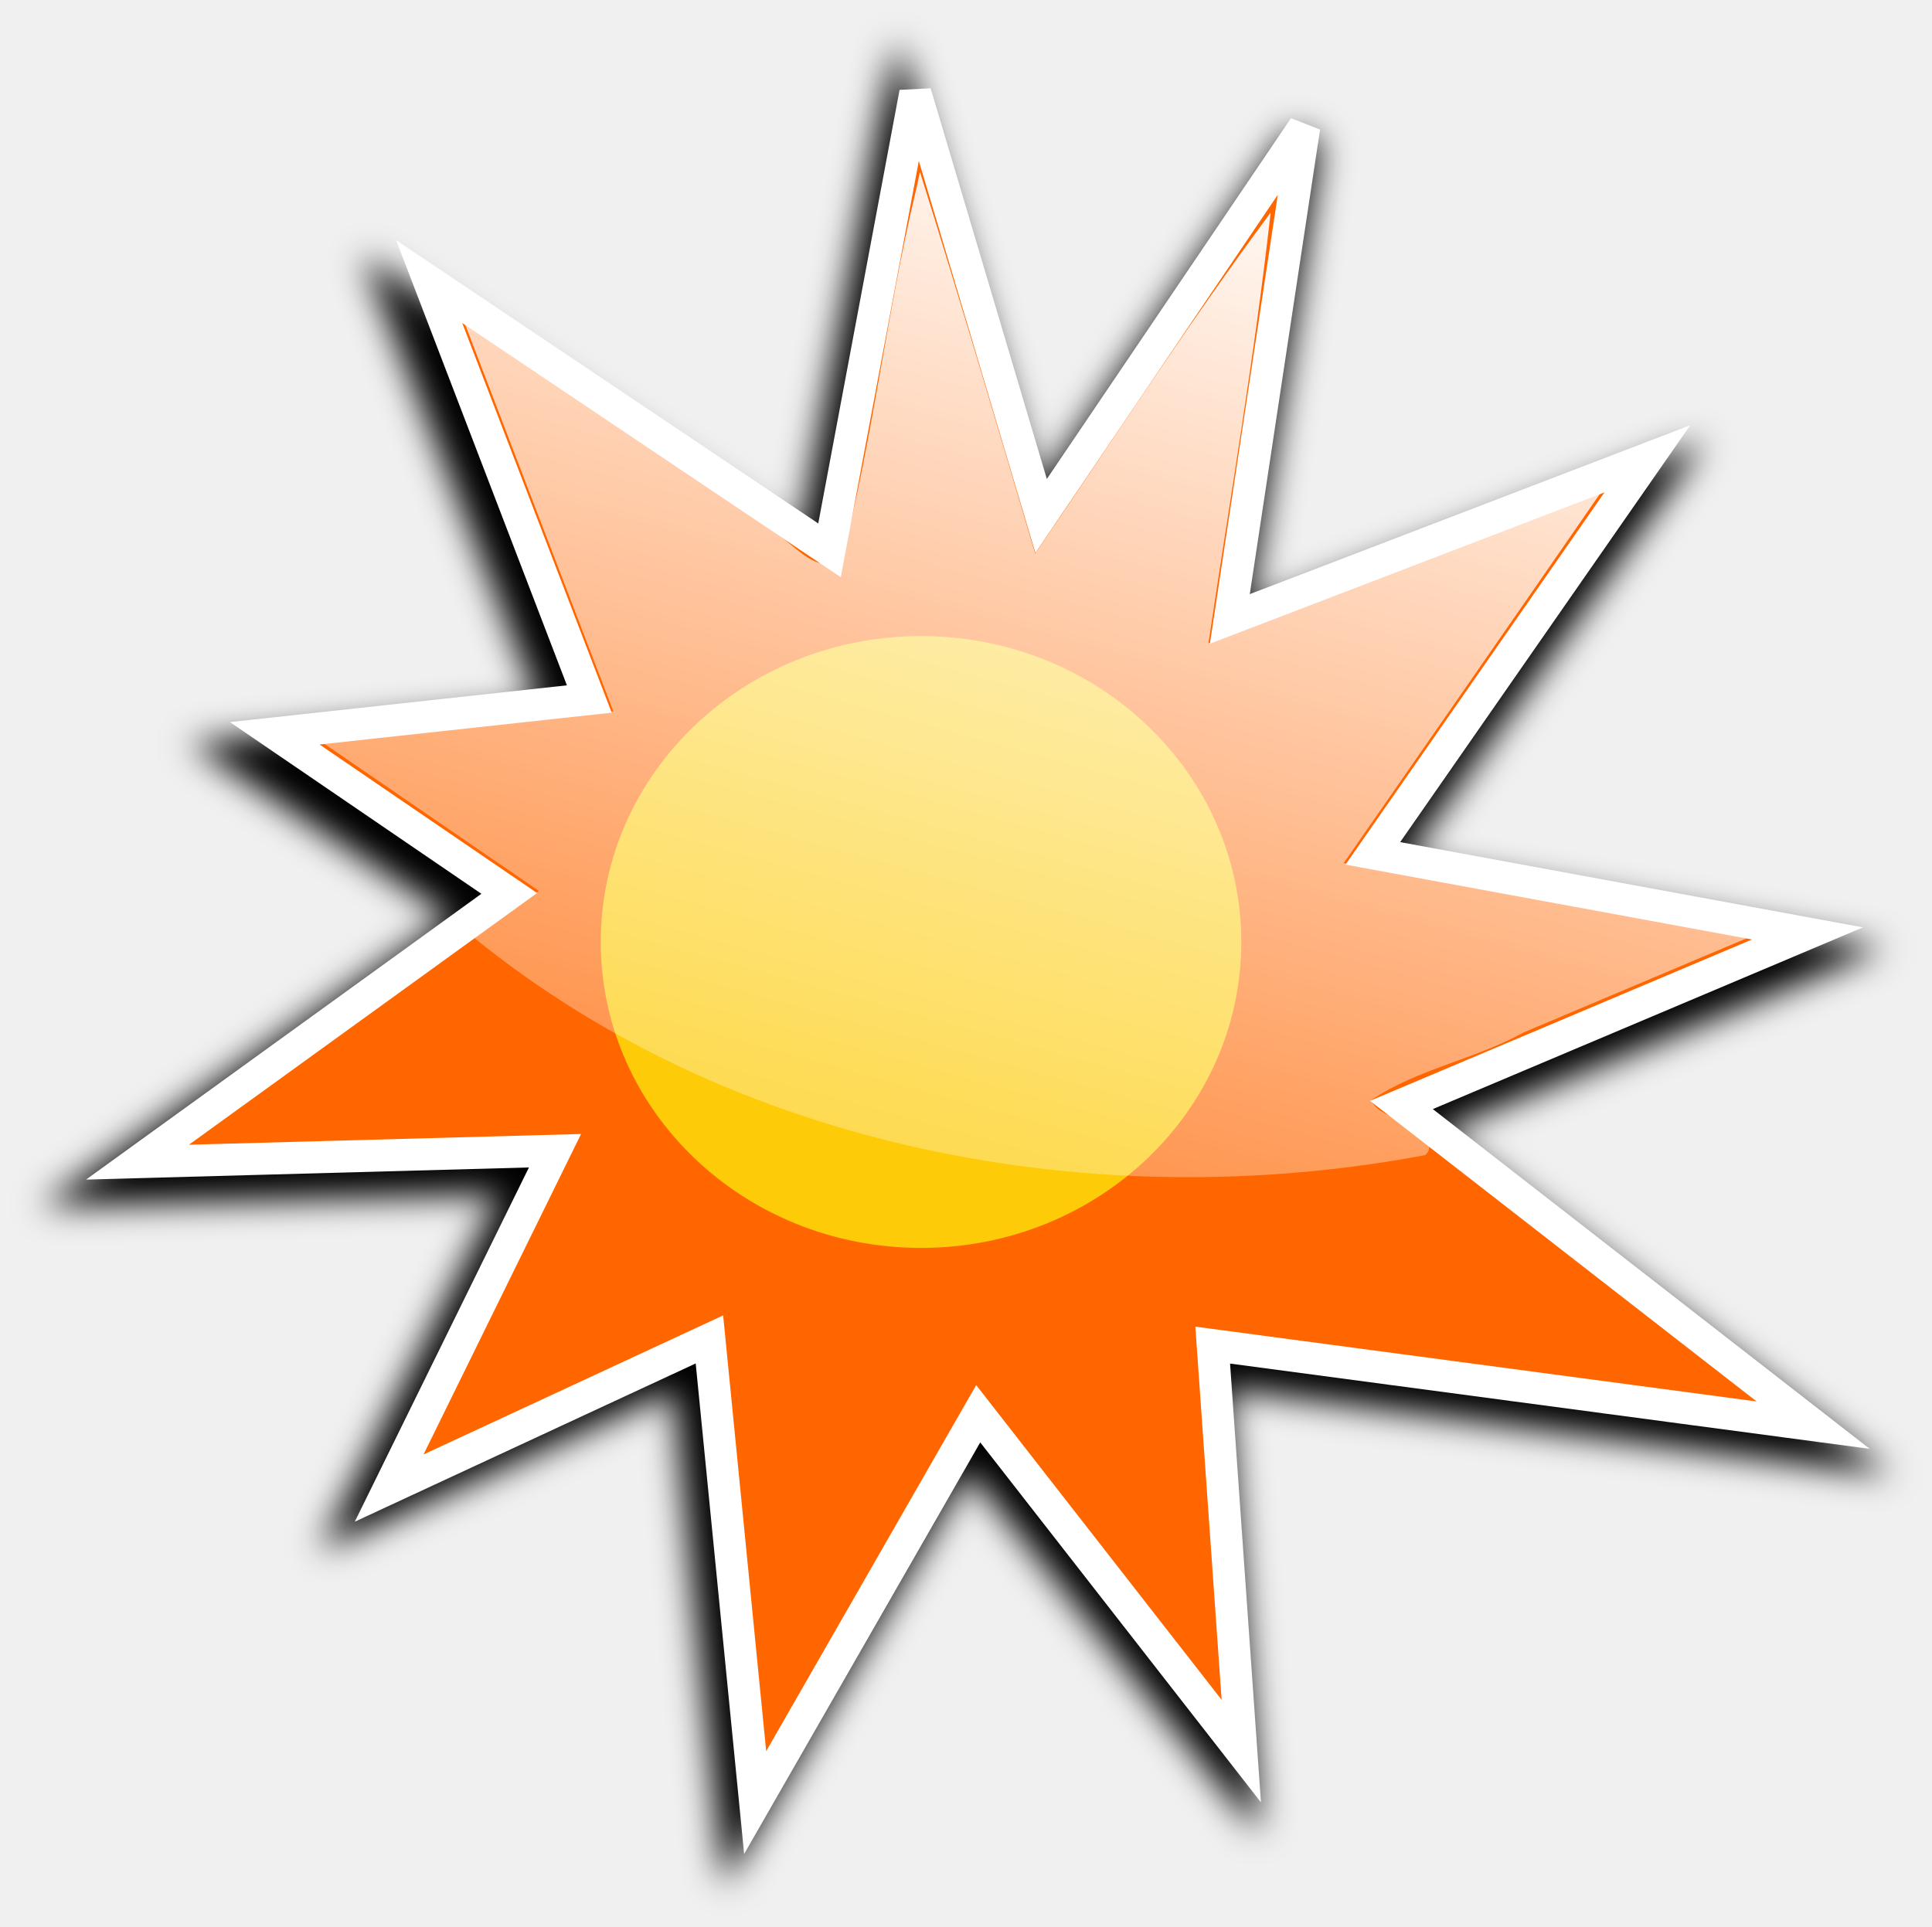
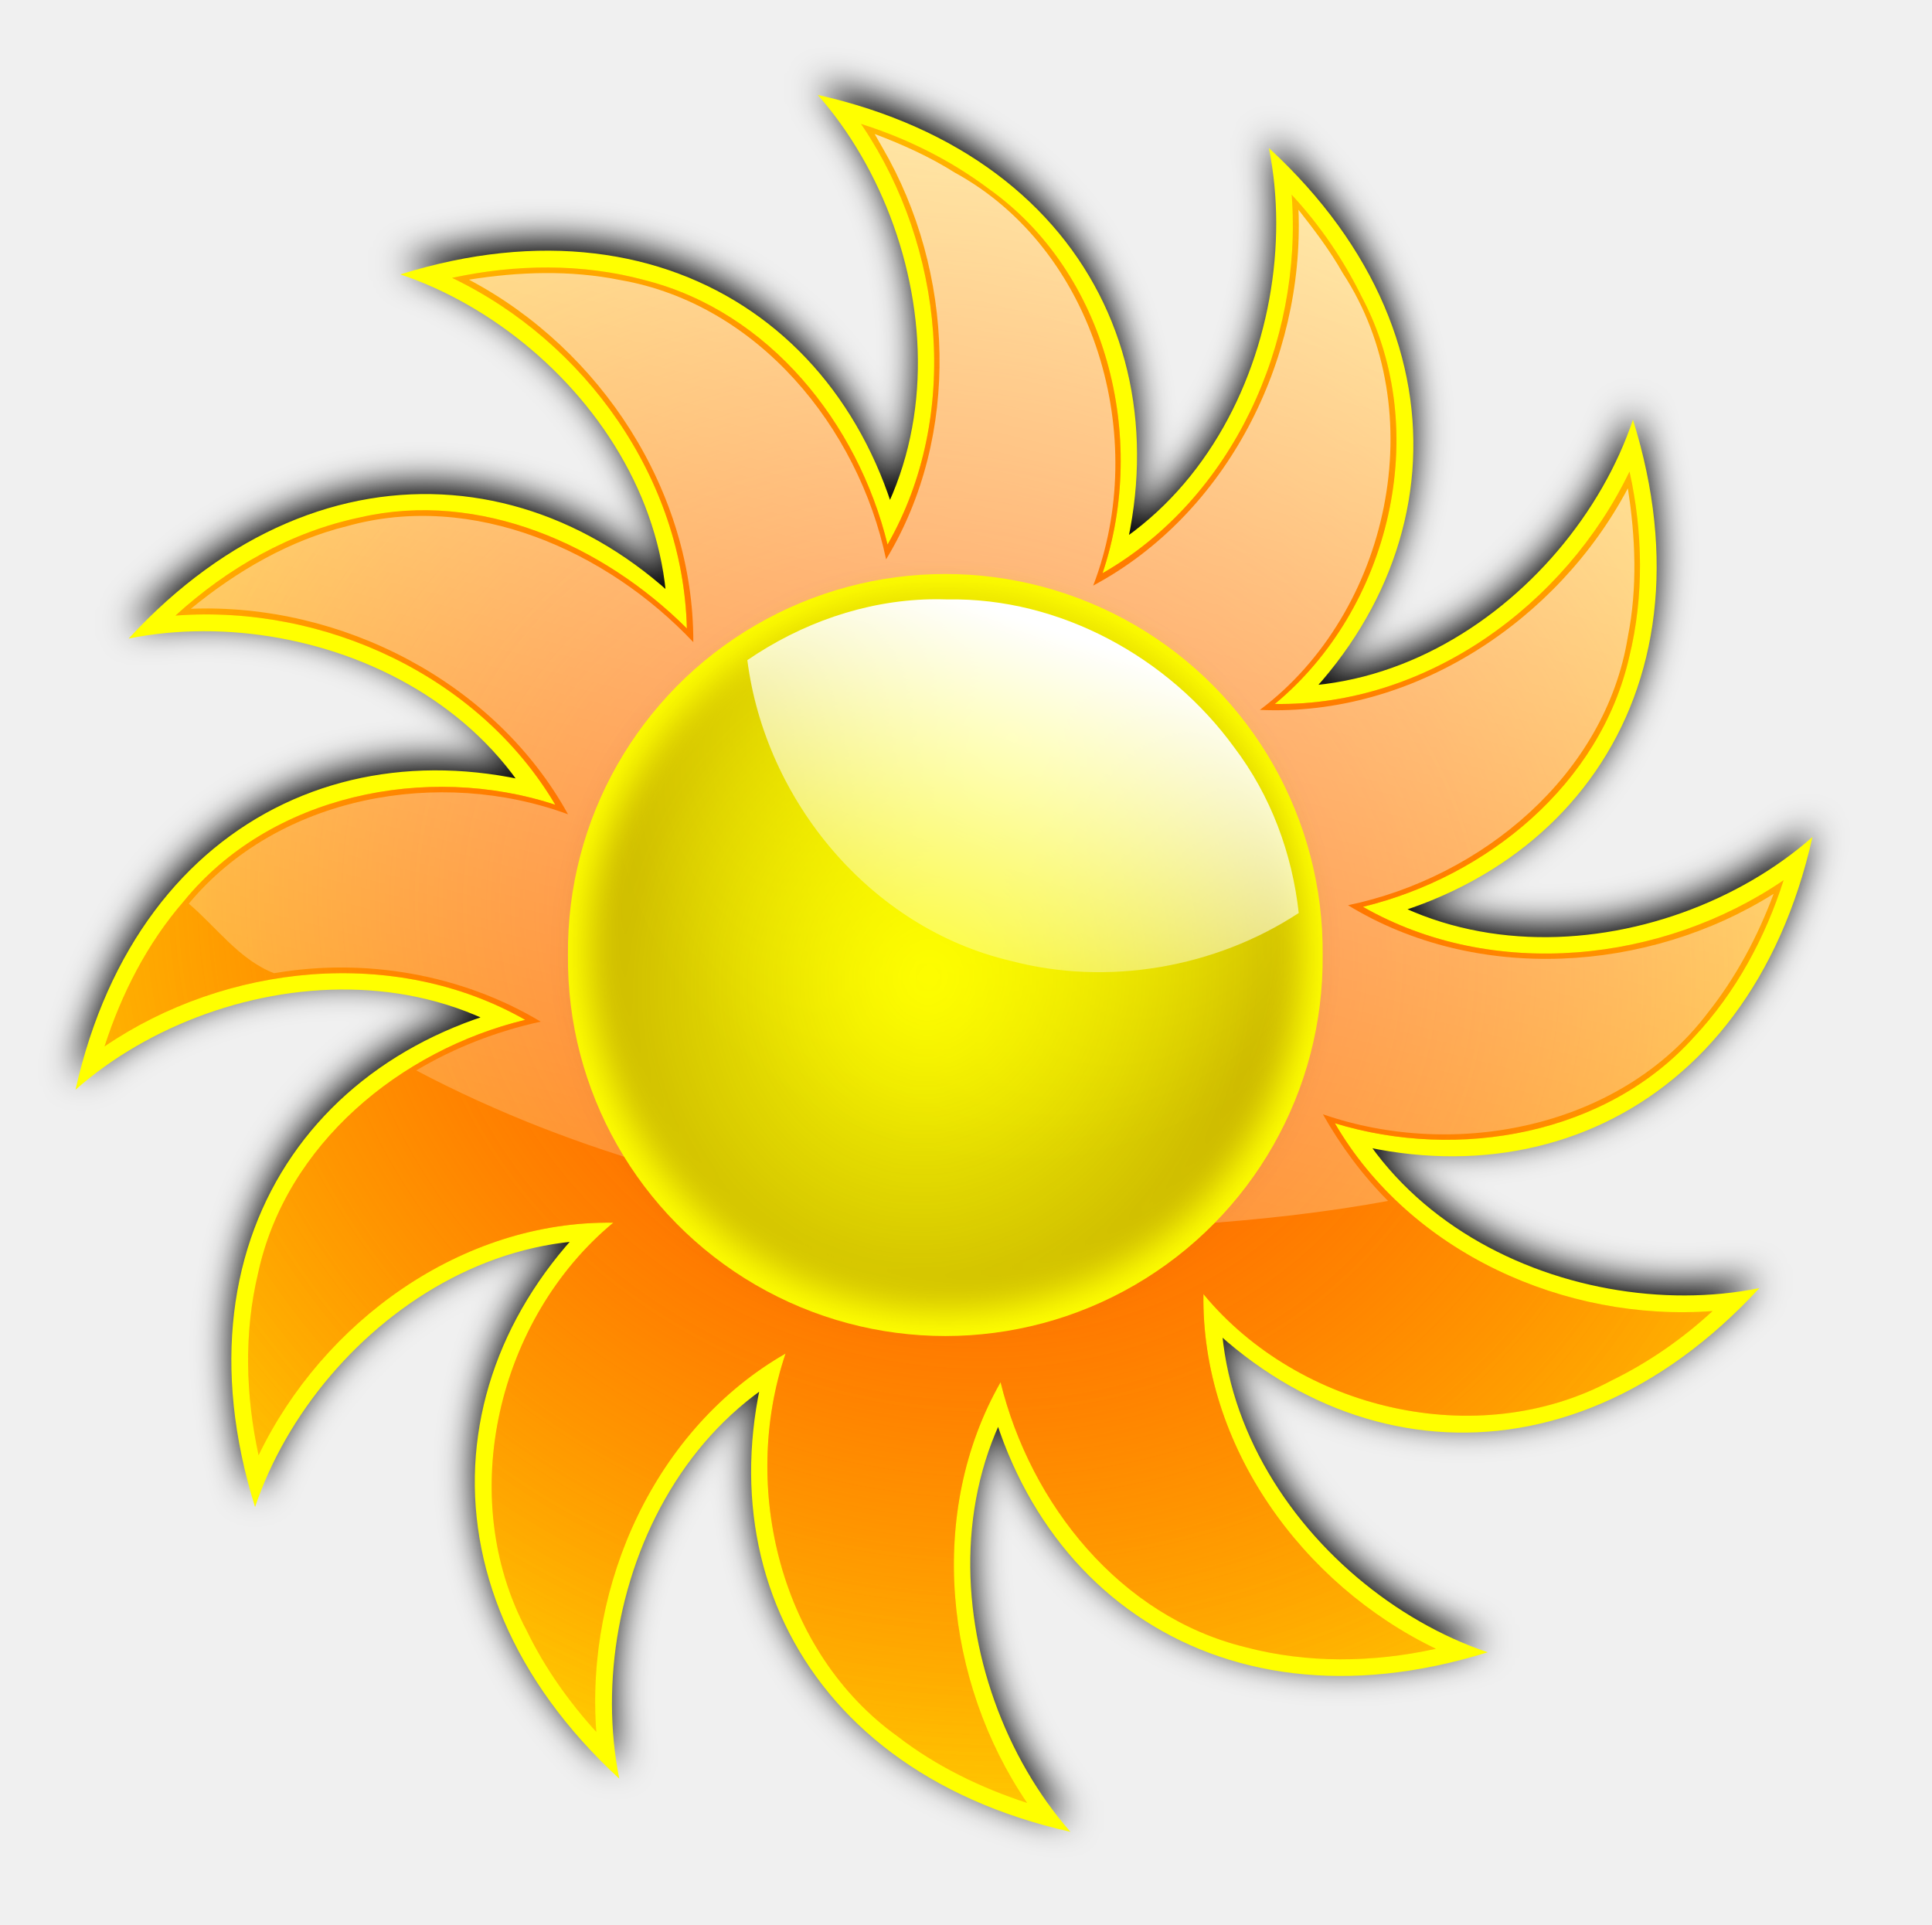
- <svg xmlns="http://www.w3.org/2000/svg" id="svg11880" viewBox="0 0 781.44 779.26" version="1.1">
+ <svg xmlns="http://www.w3.org/2000/svg" id="svg11880" viewBox="0 0 747.49 744.62" version="1.1">
  <defs id="defs3">
-     <filter id="filter9958" width="1.354" y="-.183" x="-.177" height="1.366" color-interpolation-filters="sRGB">
-       <feGaussianBlur id="feGaussianBlur9960" stdDeviation="16.251" />
+     <filter id="filter5170-7" color-interpolation-filters="sRGB">
+       <feGaussianBlur id="feGaussianBlur5172-4" stdDeviation="4.471" />
    </filter>
-     <radialGradient id="radialGradient9988" gradientUnits="userSpaceOnUse" cy="1190.2" cx="-1056.4" gradientTransform="matrix(3.0794 .14742 -.10079 2.1058 2316.7 -1160.4)" r="55.357">
-       <stop id="stop9772" stop-color="#ff0" offset="0" />
-       <stop id="stop9774" stop-color="#ff0" stop-opacity="0" offset="1" />
+     <radialGradient id="radialGradient5185-0" gradientUnits="userSpaceOnUse" cy="-329.12" cx="77.699" gradientTransform="matrix(1.3758 .37675 -.33041 1.2066 -152.78 55.906)" r="223.57">
+       <stop id="stop4986-0" stop-color="#f60" offset="0" />
+       <stop id="stop4988-3" stop-color="#f60" stop-opacity="0" offset="1" />
    </radialGradient>
-     <filter id="filter9826" color-interpolation-filters="sRGB">
-       <feGaussianBlur id="feGaussianBlur9828" stdDeviation="3.034" />
+     <linearGradient id="linearGradient5162-2" y2="-121.92" gradientUnits="userSpaceOnUse" x2="-11.429" y1="-724.78" x1="140">
+       <stop id="stop5144-5" stop-color="#fff" offset="0" />
+       <stop id="stop5146-0" stop-color="#fff" stop-opacity="0" offset="1" />
+     </linearGradient>
+     <radialGradient id="radialGradient5028-2" gradientUnits="userSpaceOnUse" cy="-297.72" cx="64.527" gradientTransform="matrix(2.4142 .50374 -.55211 2.6461 -263.02 454.79)" r="107.86">
+       <stop id="stop5008-7" stop-color="#520" stop-opacity="0" offset="0" />
+       <stop id="stop5010-3" stop-color="#803300" offset="1" />
+     </radialGradient>
+     <filter id="filter5050-2" color-interpolation-filters="sRGB">
+       <feGaussianBlur id="feGaussianBlur5052-4" stdDeviation="4.579" />
    </filter>
-     <radialGradient id="radialGradient9990" gradientUnits="userSpaceOnUse" cy="1148.9" cx="-1024.2" gradientTransform="matrix(-1.4069 .080184 -.60315 -1.0833 -1772.3 2481.1)" r="56.063">
-       <stop id="stop9886" stop-color="#fff" offset="0" />
-       <stop id="stop9888" stop-color="#fff" stop-opacity="0" offset="1" />
+     <radialGradient id="radialGradient5062-6" gradientUnits="userSpaceOnUse" cy="-391.74" cx="85.641" gradientTransform="matrix(-.06962 1.0443 -.99742 -.066495 -306.2 -477.41)" r="102.6">
+       <stop id="stop5058-8" stop-color="#ff0" offset="0" />
+       <stop id="stop5060-0" stop-color="#ff0" stop-opacity="0" offset="1" />
    </radialGradient>
-     <filter id="filter4440" color-interpolation-filters="sRGB">
-       <feGaussianBlur id="feGaussianBlur4442" stdDeviation="4.229" />
-     </filter>
-     <linearGradient id="linearGradient4509" y2="770.93" gradientUnits="userSpaceOnUse" x2="32.857" gradientTransform="translate(-2.8571 -12)" y1="402.36" x1="134.29">
-       <stop id="stop4461" stop-color="#fff" offset="0" />
-       <stop id="stop4463" stop-color="#fff" stop-opacity="0" offset="1" />
+     <linearGradient id="linearGradient20011" y2="-264.78" gradientUnits="userSpaceOnUse" x2="72.857" y1="-381.92" x1="112.86">
+       <stop id="stop5131-7" stop-color="#fff" offset="0" />
+       <stop id="stop5133-9" stop-color="#fff" stop-opacity="0" offset="1" />
    </linearGradient>
  </defs>
-   <g id="layer1" transform="translate(-1.9948 -129.79)">
-     <g id="g4511" transform="matrix(1.6193 0 0 1.6193 268.11 -458.74)">
-       <path id="path4434" d="m62.875 386.41c-7.01 37.38-14.021 74.77-21.031 112.15-33.979-22.82-67.961-45.64-101.94-68.47 13.624 35.592 27.295 71.165 40.938 106.75-26.855 2.933-53.705 5.904-80.562 8.812 20.011 13.691 40.043 27.352 60.062 41.031-31.645 22.887-63.298 45.762-94.938 68.656 35.521-0.966 71.042-1.938 106.56-2.906-14.062 28.594-28.128 57.186-42.188 85.781 27.265-12.711 54.565-25.349 81.844-38.031 3.894 39.396 7.801 78.791 11.688 118.19 18.952-33.056 37.918-66.104 56.875-99.156 22.427 28.76 44.855 57.52 67.281 86.281-2.417-34.794-4.901-69.583-7.344-104.38 51.155 6.84 102.32 13.623 153.47 20.5-35.01-27.26-70.06-54.48-105.09-81.73 34.53-14.59 69.06-29.18 103.59-43.76-37.02-6.84-74.06-13.64-111.09-20.46 23.32-33.54 46.68-67.04 69.97-100.6-35.45 13.6-70.9 27.19-106.35 40.78 6.13-41.79 13.05-83.49 18.66-125.34-22.87 32.48-44.62 65.77-67.061 98.56-10.79-35.92-21.17-71.97-32.219-107.81-0.375 1.719-0.75 3.438-1.125 5.156z" transform="matrix(1.015 0 0 .9902 -4.394 11.537)" filter="url(#filter4440)" stroke="#000" stroke-width="8" />
-       <path id="path4432" d="m42.857 500.93-100-67.143 40 104.29-78.571 8.571 58.571 40l-92.857 67.14 104.29-2.857-41.429 84.286 80-37.143 11.426 115.71 55.714-97.14 65.714 84.286-7.143-101.43 150 20-102.86-80 101.43-42.857-108.57-20 68.571-98.571-104.29 40 18.58-122.86-65.716 97.14-31.428-105.71z" stroke="#fff" stroke-width="8" fill="#f60" />
-       <path id="path4430" d="m142.86 605.93c0 42.21-35.817 76.429-80 76.429s-80-34.218-80-76.429c0-42.21 35.817-76.429 80-76.429s80 34.218 80 76.429z" fill="#fdcb08" transform="translate(2.8571 -7.1429)" />
-       <path id="path4448" d="m64.281 411.69c-7.197 30.206-10.607 61.501-18.375 91.375-5.697 4.148-11.119-2.701-15.511-5.741-26.001-17.926-52.405-35.244-78.583-52.915 12.331 32.259 24.704 64.502 37.062 96.75-24.198 2.611-48.394 5.248-72.594 7.844 17.987 12.336 35.98 24.666 53.969 37-5.369 3.943-10.77 7.842-16.188 11.719 65.459 53.107 155.68 69.738 237.56 54.312 3.284-2.859-2.283-5.891-4.375-7.438-2.796-2.11-7.883-2.99-9.031-6.344 11.556-7.787 25.869-10.128 37.982-16.855 18.715-7.902 37.426-15.812 56.143-23.708-33.673-6.279-67.371-12.418-101.06-18.594 21.43-30.85 42.89-61.68 64.23-92.59-32.667 12.551-65.333 25.104-98 37.656 5.331-35.842 11.502-71.571 15.531-107.59-20.566 27.722-39.33 56.698-58.812 85.188-9.419-31.834-18.829-63.673-28.781-95.344-0.385 1.76-0.771 3.521-1.156 5.281z" fill="url(#linearGradient4509)" />
-     </g>
-     <g id="g9964" transform="translate(-306.65 -2573.8)">
-       <path id="path9892" filter="url(#filter9958)" d="m-921.26 1197.3c0 58.858-49.296 106.57-110.11 106.57-60.81 0-110.11-47.714-110.11-106.57 0-58.858 49.296-106.57 110.11-106.57 60.81 0 110.11 47.714 110.11 106.57z" fill="#ff0" transform="matrix(.86469 0 0 .86469 -163.92 165.73)" />
-       <path id="path9844" d="m-1052.1 1056.6-0.714 279.29" stroke="#ff0" stroke-width="6.4" fill="#ff0" />
-       <path id="path9846" d="m-912.86 1196.6-279.29-0.714" stroke="#ff0" stroke-width="6.4" fill="#ff0" />
-       <path id="path9848" d="m-954.01 1295.3-196.99-198" stroke="#ff0" stroke-width="6.4" fill="#ff0" />
-       <path id="path9850" d="m-1151.5 1294.8 197.99-196.98" stroke="#ff0" stroke-width="6.4" fill="#ff0" />
-       <path id="path9852" d="m-1180.4 1252.4 255.76-112.21" stroke="#ff0" stroke-width="6.4" fill="#ff0" />
-       <path id="path9854" d="m-1181.8 1143.6 258.67 105.31" stroke="#ff0" stroke-width="6.4" fill="#ff0" />
-       <path id="path9856" d="m-1102.6 1066 100.23 260.68" stroke="#ff0" stroke-width="6.4" fill="#ff0" />
-       <path id="path9858" d="m-996.79 1068.2-111.42 256.1" stroke="#ff0" stroke-width="6.4" fill="#ff0" />
-       <path id="path9860" d="m-975.05 1080.1-154.95 232.4" stroke="#ff0" stroke-width="6.4" fill="#ff0" />
-       <path id="path9862" d="m-938.06 1116.3-228.84 160" stroke="#ff0" stroke-width="6.4" fill="#ff0" />
-       <path id="path9864" d="m-915.96 1167-273.09 58.523" stroke="#ff0" stroke-width="6.4" fill="#ff0" />
-       <path id="path9866" d="m-914.61 1218.3-275.79-44.1" stroke="#ff0" stroke-width="6.4" fill="#ff0" />
-       <path id="path9868" d="m-934.5 1271-236-149.4" stroke="#ff0" stroke-width="6.4" fill="#ff0" />
-       <path id="path9870" d="m-974.55 1312.2-155.95-231.8" stroke="#ff0" stroke-width="6.4" fill="#ff0" />
-       <path id="path9872" d="m-1027.8 1333.7-49.43-274.88" stroke="#ff0" stroke-width="6.4" fill="#ff0" />
-       <path id="path9874" d="m-1081.4 1332.9 57.711-273.26" stroke="#ff0" stroke-width="6.4" fill="#ff0" />
-       <g id="g9876" transform="matrix(1.4809 0 0 1.4809 511.17 -568.12)">
-         <path id="path9766" d="m-1e3 1192.7c0 30.573-24.784 55.357-55.357 55.357s-55.357-24.784-55.357-55.357 24.784-55.357 55.357-55.357 55.357 24.784 55.357 55.357z" fill="#f60" />
-         <path id="path9768" filter="url(#filter9826)" d="m-1058.1 1142.4c-30.328 0.491-54.833 33.49-46.25 62.656 6.315 25.992 35.638 44.333 61.812 36.406 24.341-6.284 42.03-32.135 36.805-57.238-3.652-22.911-24.676-42.009-48.081-41.829-1.427-0.058-2.859-0.031-4.287 0.01z" fill="url(#radialGradient9988)" />
-       </g>
-       <path id="path9882" d="m-982.88 1168c0 22.037-25.1 39.901-56.063 39.901s-56.064-17.864-56.064-39.901 25.1-39.901 56.064-39.901c30.963 0 56.063 17.864 56.063 39.901z" fill="url(#radialGradient9990)" transform="matrix(.92918 0 .34843 1 -478.47 -6.0609)" />
-       <path id="path9962" d="m-982.88 1168c0 22.037-25.1 39.901-56.063 39.901s-56.064-17.864-56.064-39.901 25.1-39.901 56.064-39.901c30.963 0 56.063 17.864 56.063 39.901z" fill="url(#radialGradient9990)" transform="matrix(.92918 0 .34843 1 -478.47 -6.0609)" />
-     </g>
+   <g id="g5174" transform="matrix(1.503 0 0 1.503 273.41 829.74)">
+     <path id="path5164" filter="url(#filter5170-7)" d="m-78.855-484.21c47.698 16.077 90.416 74.635 56.582 132.29 23.586-14.717 45.459-28.445 75.277-46.76-6.353-65.932-59.986-108.01-131.86-85.529zm279.92 354.7c-47.698-16.077-90.416-74.635-56.582-132.29-23.586 14.717-45.459 28.445-75.277 46.76 6.353 65.932 59.986 108.01 131.86 85.529zm-349.85-260.96c49.347-9.926 115.62 19.428 115.15 86.275 13.068-24.539 25.146-47.364 41.811-78.134-38.468-53.923-105.95-63.546-156.96-8.141zm419.77 167.22c-49.347 9.926-115.62-19.428-115.15-86.275-13.068 24.539-25.146 47.364-41.811 78.134 38.468 53.923 105.95 63.546 156.96 8.141zm-433.46-51.074c37.772-33.269 109.84-40.985 142.86 17.143-0.952-27.785-1.905-53.591-2.857-88.571-60.276-27.465-123.53-2.055-140 71.429zm447.14-65.071c-37.772 33.269-109.84 40.985-142.86-17.143 0.952 27.785 1.905 53.591 2.857 88.571 60.276 27.465 123.53 2.055 140-71.429zm-400.92 172.5c16.077-47.698 74.635-90.416 132.29-56.582-14.717-23.586-28.445-45.459-46.76-75.277-65.932 6.353-108.01 59.986-85.529 131.86zm354.7-279.92c-16.077 47.698-74.635 90.416-132.29 56.582 14.717 23.586 28.445 45.459 46.76 75.277 65.932-6.353 108.01-59.986 85.529-131.86zm-260.94 349.84c-9.926-49.347 19.428-115.62 86.275-115.15-24.539-13.068-47.364-25.146-78.134-41.811-53.923 38.468-63.546 105.95-8.141 156.96zm167.22-419.77c9.926 49.347-19.428 115.62-86.275 115.15 24.539 13.068 47.364 25.146 78.134 41.811 53.923-38.468 63.546-105.95 8.141-156.96zm-51.078 433.45c-33.269-37.773-40.985-109.84 17.148-142.85-27.785 0.952-53.591 1.905-88.571 2.857-27.465 60.276-2.055 123.53 71.429 140zm-65.071-447.14c33.269 37.772 40.985 109.84-17.143 142.86 27.785-0.952 53.591-1.905 88.571-2.857 27.465-60.276 2.055-123.53-71.429-140z" />
+     <path id="path4979" fill="#ff0" d="m-78.855-481.42c47.698 16.077 90.416 74.635 56.582 132.29 23.586-14.717 45.459-28.445 75.277-46.76-6.353-65.932-59.986-108.01-131.86-85.529zm279.92 354.7c-47.698-16.077-90.416-74.635-56.582-132.29-23.586 14.717-45.459 28.445-75.277 46.76 6.353 65.932 59.986 108.01 131.86 85.529zm-349.85-260.96c49.347-9.926 115.62 19.428 115.15 86.275 13.068-24.539 25.146-47.364 41.811-78.134-38.468-53.923-105.95-63.546-156.96-8.141zm419.77 167.22c-49.347 9.926-115.62-19.428-115.15-86.275-13.068 24.539-25.146 47.364-41.811 78.134 38.468 53.923 105.95 63.546 156.96 8.141zm-433.46-51.074c37.772-33.269 109.84-40.985 142.86 17.143-0.952-27.785-1.905-53.591-2.857-88.571-60.276-27.465-123.53-2.055-140 71.429zm447.14-65.071c-37.772 33.269-109.84 40.985-142.86-17.143 0.952 27.785 1.905 53.591 2.857 88.571 60.276 27.465 123.53 2.055 140-71.429zm-400.92 172.5c16.077-47.698 74.635-90.416 132.29-56.582-14.717-23.586-28.445-45.459-46.76-75.277-65.932 6.353-108.01 59.986-85.529 131.86zm354.7-279.92c-16.077 47.698-74.635 90.416-132.29 56.582 14.717 23.586 28.445 45.459 46.76 75.277 65.932-6.353 108.01-59.986 85.529-131.86zm-260.94 349.84c-9.926-49.347 19.428-115.62 86.275-115.15-24.539-13.068-47.364-25.146-78.134-41.811-53.923 38.468-63.546 105.95-8.141 156.96zm167.22-419.77c9.926 49.347-19.428 115.62-86.275 115.15 24.539 13.068 47.364 25.146 78.134 41.811 53.923-38.468 63.546-105.95 8.141-156.96zm-51.078 433.46c-33.269-37.775-40.985-109.84 17.148-142.86-27.785 0.952-53.591 1.905-88.571 2.857-27.465 60.276-2.055 123.53 71.429 140zm-65.071-447.14c33.269 37.772 40.985 109.84-17.143 142.86 27.785-0.952 53.591-1.905 88.571-2.857 27.465-60.276 2.055-123.53-71.429-140z" />
+     <path id="path4982" fill="url(#radialGradient5185-0)" d="m40.156-519.53c20.844 31.051 25.373 74.474 6.406 107.66-7.616-31.211-30.456-59.932-62.469-68.062-16.096-4.379-33.335-4.13-49.625-0.594 34.265 16.425 59.494 51.679 60.438 90.25-21.586-21.511-53.384-35.685-84.138-28.591-17.866 3.735-34.115 13.046-47.518 25.279 38.224-2.908 78.086 15.446 97.781 48.688-33.015-10.822-73.312-2.617-95.656 24.875-9.362 10.785-15.99 23.746-20.375 37.344 31.212-21.269 74.819-25.902 108.28-6.844-32.117 7.785-61.617 32.04-68.761 65.254-3.674 15.354-3.2 31.467 0.136 46.839 16.549-34.374 52.251-60.427 91.312-59.875-29.644 24.561-40.787 70.345-22.281 105.03 4.551 9.421 10.791 18.258 17.906 26.062-2.852-38.041 15.151-78.162 48.719-97.406-11.698 34.618-1.291 76.949 28.844 98.562 9.888 7.65 21.404 13.235 33.344 17.125-21.277-31.222-25.925-74.826-6.844-108.31 7.716 31.428 30.808 60.347 63.062 68.219 15.915 4.209 32.928 3.965 49 0.406-34.352-16.531-60.407-52.244-59.844-91.312 24.579 29.792 70.483 40.708 105 22.281 9.539-4.656 18.256-10.707 26.062-17.906-37.936 2.825-77.828-15.002-97.219-48.344 31.782 9.731 70 2.974 92.604-22.373 10.537-11.257 18.199-25.389 22.896-40.19-31.181 21.283-74.817 25.956-108.28 6.844 31.915-7.755 61.086-31.55 68.562-64.375 3.808-15.536 3.523-32.049 0.062-47.688-16.542 34.349-52.269 60.463-91.312 59.844 29.652-24.498 40.674-70.235 22.438-104.69-4.74-9.631-10.769-18.488-18.094-26.406 2.894 38.071-15.109 78.172-48.688 97.438 11.759-34.842 1.115-77.438-29.406-99.031-9.855-7.387-21.124-12.967-32.781-16.625l0.438 0.625zm41.344 128.12c13.712 7.845 28.361 14.288 41.531 22.875 7.859 13.281 17.001 25.918 23.969 39.625 0.132 15.415 1.836 30.921 0.875 46.281-7.627 13.374-13.925 27.664-22.312 40.5-13.283 7.921-25.999 17.011-39.656 23.969-15.395 0.154-30.879 1.754-46.219 0.844-13.443-7.562-27.649-13.916-40.531-22.281-7.873-13.253-16.956-25.915-23.938-39.594-0.135-15.426-1.829-30.94-0.875-46.312 7.622-13.376 13.928-27.643 22.281-40.5 13.248-7.875 25.927-16.918 39.562-23.969 15.103-0.511 30.207-1.012 45.312-1.438z" />
+     <path id="path5150" fill="url(#radialGradient5185-0)" d="m40.156-519.53c20.844 31.051 25.373 74.474 6.406 107.66-7.616-31.211-30.456-59.932-62.469-68.062-16.096-4.379-33.335-4.13-49.625-0.594 34.265 16.425 59.494 51.679 60.438 90.25-21.586-21.511-53.384-35.685-84.138-28.591-17.866 3.735-34.115 13.046-47.518 25.279 38.224-2.908 78.086 15.446 97.781 48.688-33.015-10.822-73.312-2.617-95.656 24.875-9.362 10.785-15.99 23.746-20.375 37.344 31.212-21.269 74.819-25.902 108.28-6.844-32.117 7.785-61.617 32.04-68.761 65.254-3.674 15.354-3.2 31.467 0.136 46.839 16.549-34.374 52.251-60.427 91.312-59.875-29.644 24.561-40.787 70.345-22.281 105.03 4.551 9.421 10.791 18.258 17.906 26.062-2.852-38.041 15.151-78.162 48.719-97.406-11.698 34.618-1.291 76.949 28.844 98.562 9.888 7.65 21.404 13.235 33.344 17.125-21.277-31.222-25.925-74.826-6.844-108.31 7.716 31.428 30.808 60.347 63.062 68.219 15.915 4.209 32.928 3.965 49 0.406-34.352-16.531-60.407-52.244-59.844-91.312 24.579 29.792 70.483 40.708 105 22.281 9.539-4.656 18.256-10.707 26.062-17.906-37.936 2.825-77.828-15.002-97.219-48.344 31.782 9.731 70 2.974 92.604-22.373 10.537-11.257 18.199-25.389 22.896-40.19-31.181 21.283-74.817 25.956-108.28 6.844 31.915-7.755 61.086-31.55 68.562-64.375 3.808-15.536 3.523-32.049 0.062-47.688-16.542 34.349-52.269 60.463-91.312 59.844 29.652-24.498 40.674-70.235 22.438-104.69-4.74-9.631-10.769-18.488-18.094-26.406 2.894 38.071-15.109 78.172-48.688 97.438 11.759-34.842 1.115-77.438-29.406-99.031-9.855-7.387-21.124-12.967-32.781-16.625l0.438 0.625zm41.344 128.12c13.712 7.845 28.361 14.288 41.531 22.875 7.859 13.281 17.001 25.918 23.969 39.625 0.132 15.415 1.836 30.921 0.875 46.281-7.627 13.374-13.925 27.664-22.312 40.5-13.283 7.921-25.999 17.011-39.656 23.969-15.395 0.154-30.879 1.754-46.219 0.844-13.443-7.562-27.649-13.916-40.531-22.281-7.873-13.253-16.956-25.915-23.938-39.594-0.135-15.426-1.829-30.94-0.875-46.312 7.622-13.376 13.928-27.643 22.281-40.5 13.248-7.875 25.927-16.918 39.562-23.969 15.103-0.511 30.207-1.012 45.312-1.438z" />
+     <path id="path5137" fill="url(#linearGradient5162-2)" d="m45.281-514c18.51 31.853 20.265 74.09 0.906 105.94-7.163-34-33.01-65.75-68.438-71.906-12.824-2.592-26.069-2.157-38.938-0.094 33.956 17.933 57.858 54.506 57.75 93.312-22.15-23.475-56.644-38.93-89.094-29.875-14.905 3.68-28.413 11.575-40.25 21.281 38.707-1.502 78.29 18.809 97.094 52.906-33.173-12.192-74.584-4.763-97.625 23 7.105 6.034 13.09 14.532 21.969 17.906 23.382-4.028 48.243 0.265 68.625 12.469-11.272 2.484-22.126 6.645-32.031 12.562 20.761 10.961 42.728 19.385 65.312 25.75-6.824-12.461-18.736-23.721-17.031-39.031-0.237-12.398-2.262-25.35 0.18-37.464 8.03-13.361 13.337-28.737 23.307-40.668 13.535-7.587 25.899-18.024 40.357-23.516 15.312 0.011 30.988-2.188 46.083-0.535 13.583 8.251 29.332 13.711 41.46 23.793 7.653 13.618 18.188 25.986 23.52 40.515-0.229 15.524 2.877 31.55 0.061 46.772-7.96 13.329-13.234 28.492-23.124 40.385-2.885 0.492-2.066 4.499 0.75 3.562 16.414-1.167 32.933-2.961 49.281-5.969-6.649-6.683-12.136-14.113-16.781-22.312 34.144 11.848 76.748 3.456 99.064-26.092 7.3-9.188 12.857-19.644 16.967-30.658-32.331 20.326-76.467 23.161-109.56 2.938 34.252-7.111 66.241-33.428 72.031-69.094 2.497-12.593 1.986-25.591 0-38.219-18.086 34.162-55.319 58.826-94.719 57.031 33.359-25.047 44.617-76.904 21.312-112.47-3.252-5.79-7.276-11.027-11.375-16.281 1.527 38.635-18.38 78.305-52.844 96.75 14.577-37.88 0.715-86.428-35.625-106.31-6.478-4.09-13.437-7.224-20.625-9.938 0.677 1.188 1.354 2.375 2.031 3.562z" />
+     <path id="path4957" d="m177.14-304.07a107.86 107.86 0 1 1 -215.71 0 107.86 107.86 0 1 1 215.71 0z" fill="#ff0" transform="matrix(.90066 0 0 .90066 -.97445 -32.348)" />
+     <path id="path5004" filter="url(#filter5050-2)" d="m61.938-397.75c-47.694-1.587-91.664 40.395-92.098 88.187-1.822 41.597 27.483 82.388 68.374 91.987 34.857 9.24 75.041-3.849 96.202-33.222 23.848-30.898 25.147-77.585 1.377-108.89-16.81-23.12-44.821-38.59-73.852-38.06z" fill="url(#radialGradient5028-2)" />
+     <path id="path5054" filter="url(#filter5050-2)" d="m61.938-397.75c-47.694-1.587-91.664 40.395-92.098 88.187-1.822 41.597 27.483 82.388 68.374 91.987 34.857 9.24 75.041-3.849 96.202-33.222 23.848-30.898 25.147-77.585 1.377-108.89-16.81-23.12-44.821-38.59-73.852-38.06z" fill="url(#radialGradient5062-6)" />
+     <path id="path5064" fill="url(#linearGradient20011)" d="m57.469-397.78c-16.906 0.392-33.161 6.201-47 15.656 4.616 36.165 31.67 68.936 67.75 77.406 24.981 6.622 52.698 1.777 74.188-12.312-1.687-15.341-7.179-30.217-16.625-42.656-16.815-23.122-44.812-38.596-73.844-38.062-1.49-0.05-2.987-0.066-4.469-0.031z" />
  </g>
</svg>
